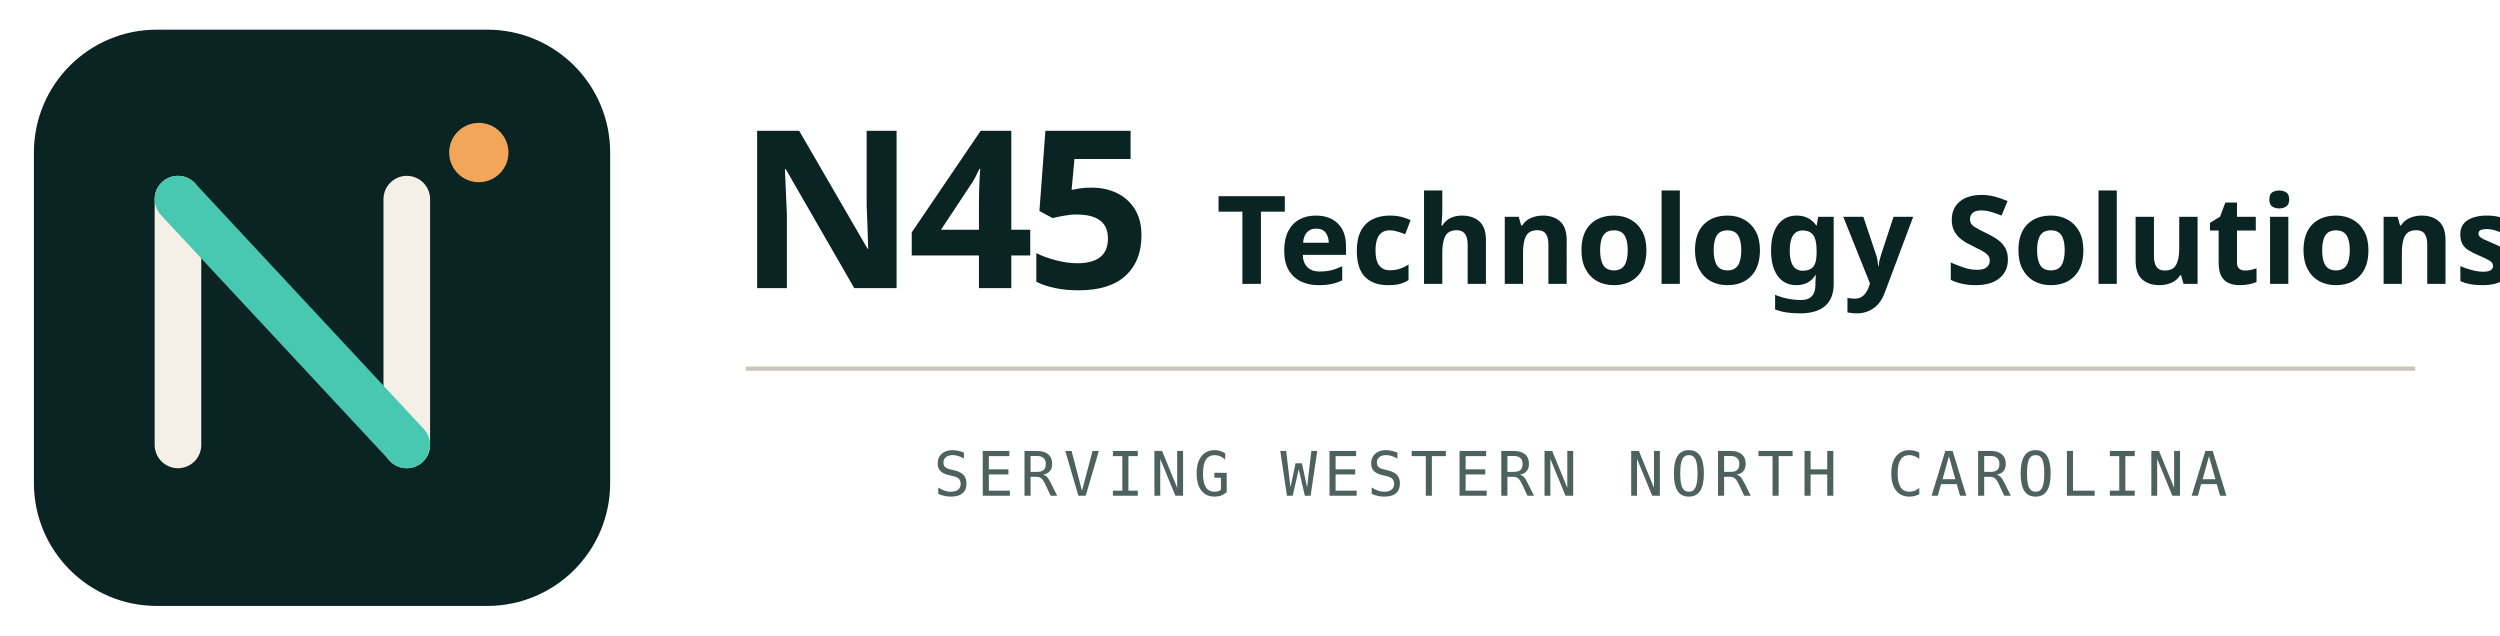
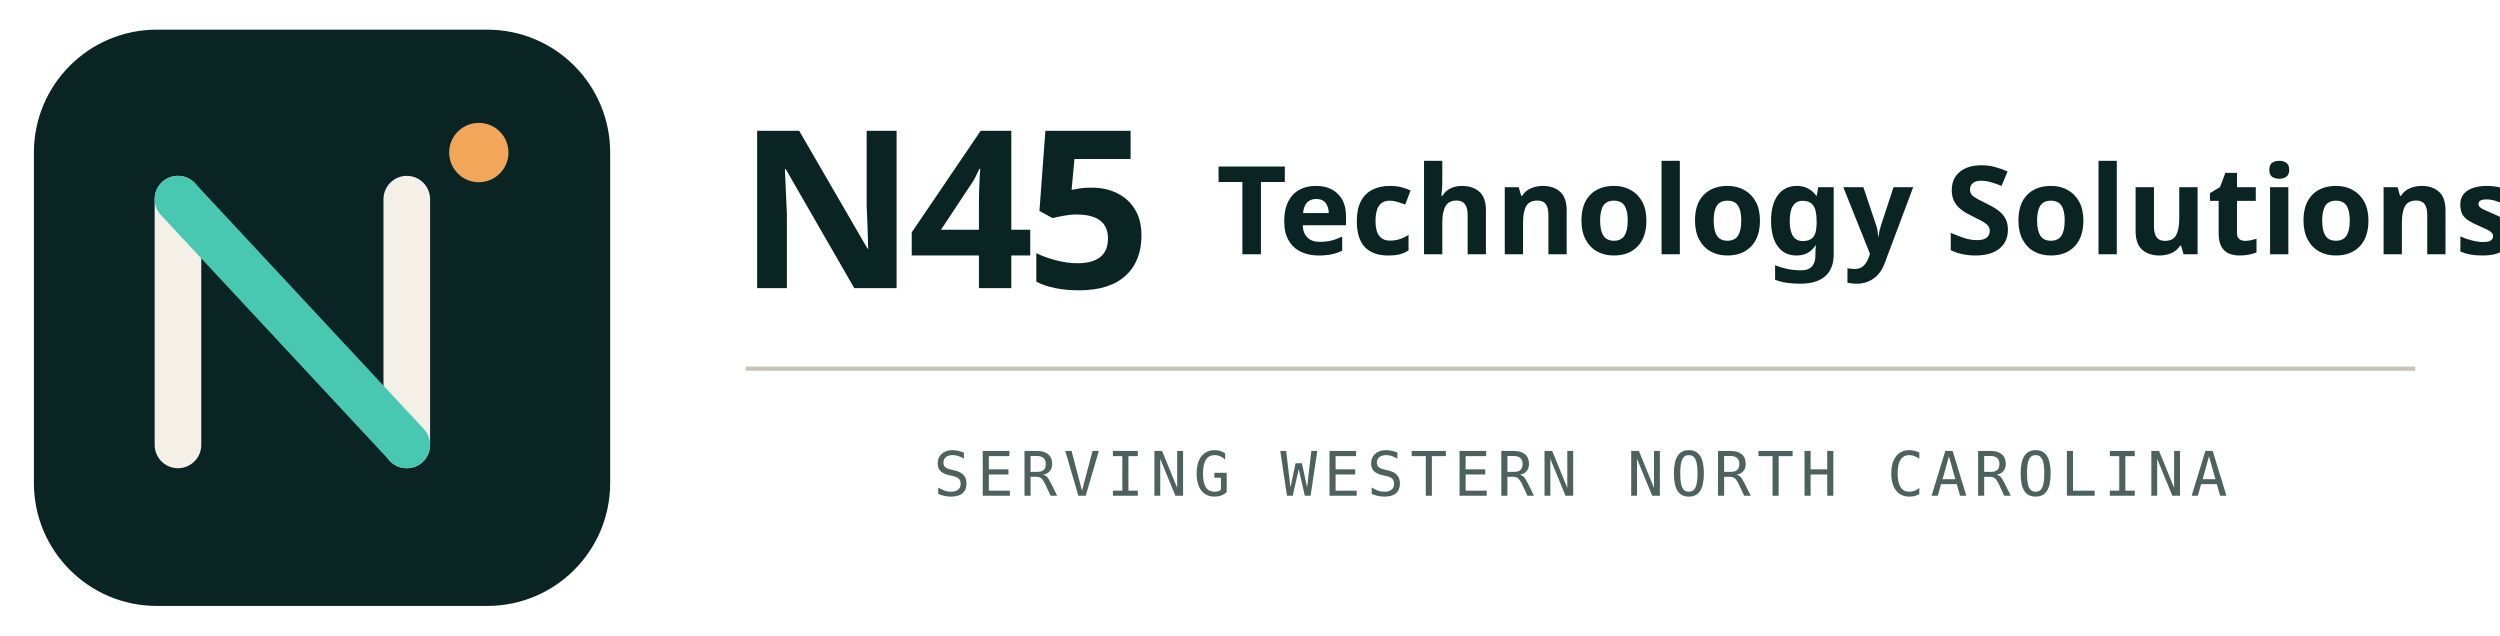
<svg xmlns="http://www.w3.org/2000/svg" viewBox="0 0 590 150" role="img" aria-labelledby="title desc">
  <g transform="translate(8 7)">
    <rect width="136" height="136" rx="29" fill="#0a2423" />
    <path d="M34 98V40M88 98V40" fill="none" stroke="#f4f0e8" stroke-width="11" stroke-linecap="round" />
    <path d="M34 40l54 58" fill="none" stroke="#49c8b1" stroke-width="11" stroke-linecap="round" />
    <circle cx="105" cy="29" r="7" fill="#f2a65a" />
  </g>
  <text x="174" y="68" fill="#0a2423" font-family="Manrope, Segoe UI, sans-serif" font-size="52" font-weight="800" letter-spacing="-2">N45</text>
-   <text x="287" y="67" fill="#0a2423" font-family="Manrope, Segoe UI, sans-serif" font-size="29" font-weight="700">Technology Solutions</text>
+   <text x="287" y="60" fill="#0a2423" font-family="Manrope, Segoe UI, sans-serif" font-size="29" font-weight="700">Technology Solutions</text>
  <path d="M176 87h394" stroke="#c9c4ba" stroke-width="1" />
  <text x="373" y="117" fill="#4d625e" font-family="IBM Plex Mono, Consolas, monospace" font-size="14.5" font-weight="500" letter-spacing="1.5" text-anchor="middle">SERVING WESTERN NORTH CAROLINA</text>
</svg>
